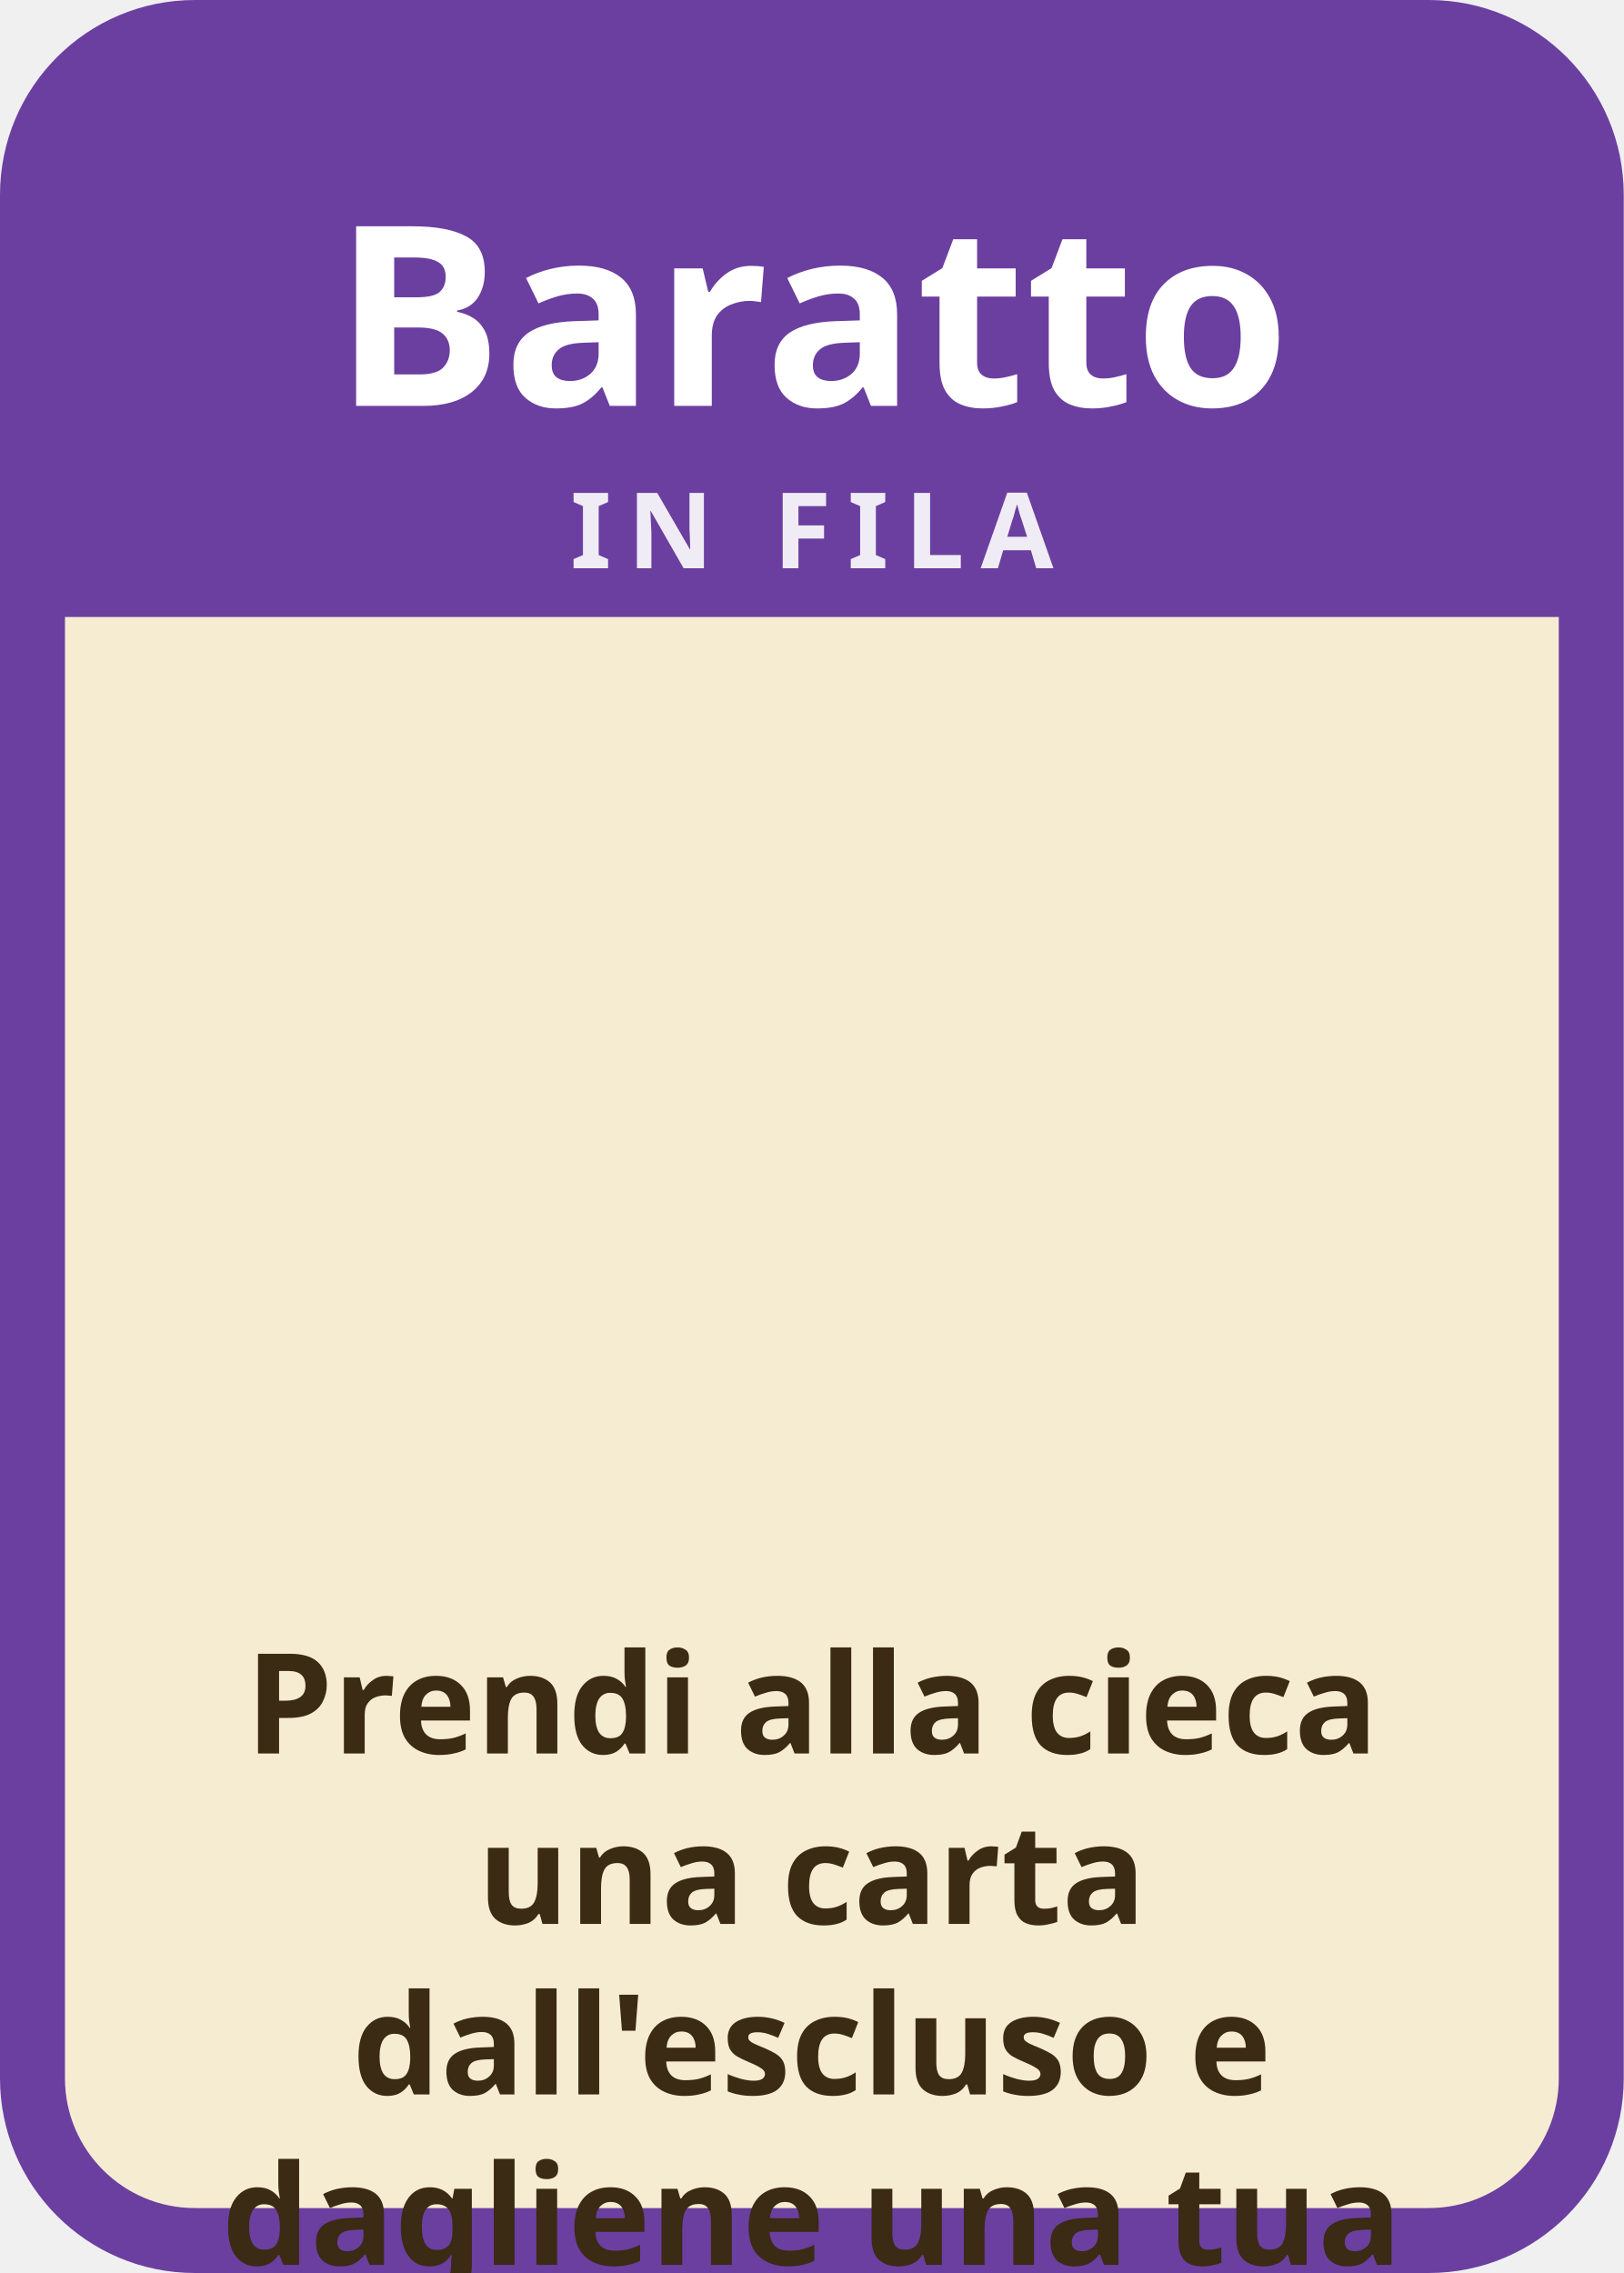
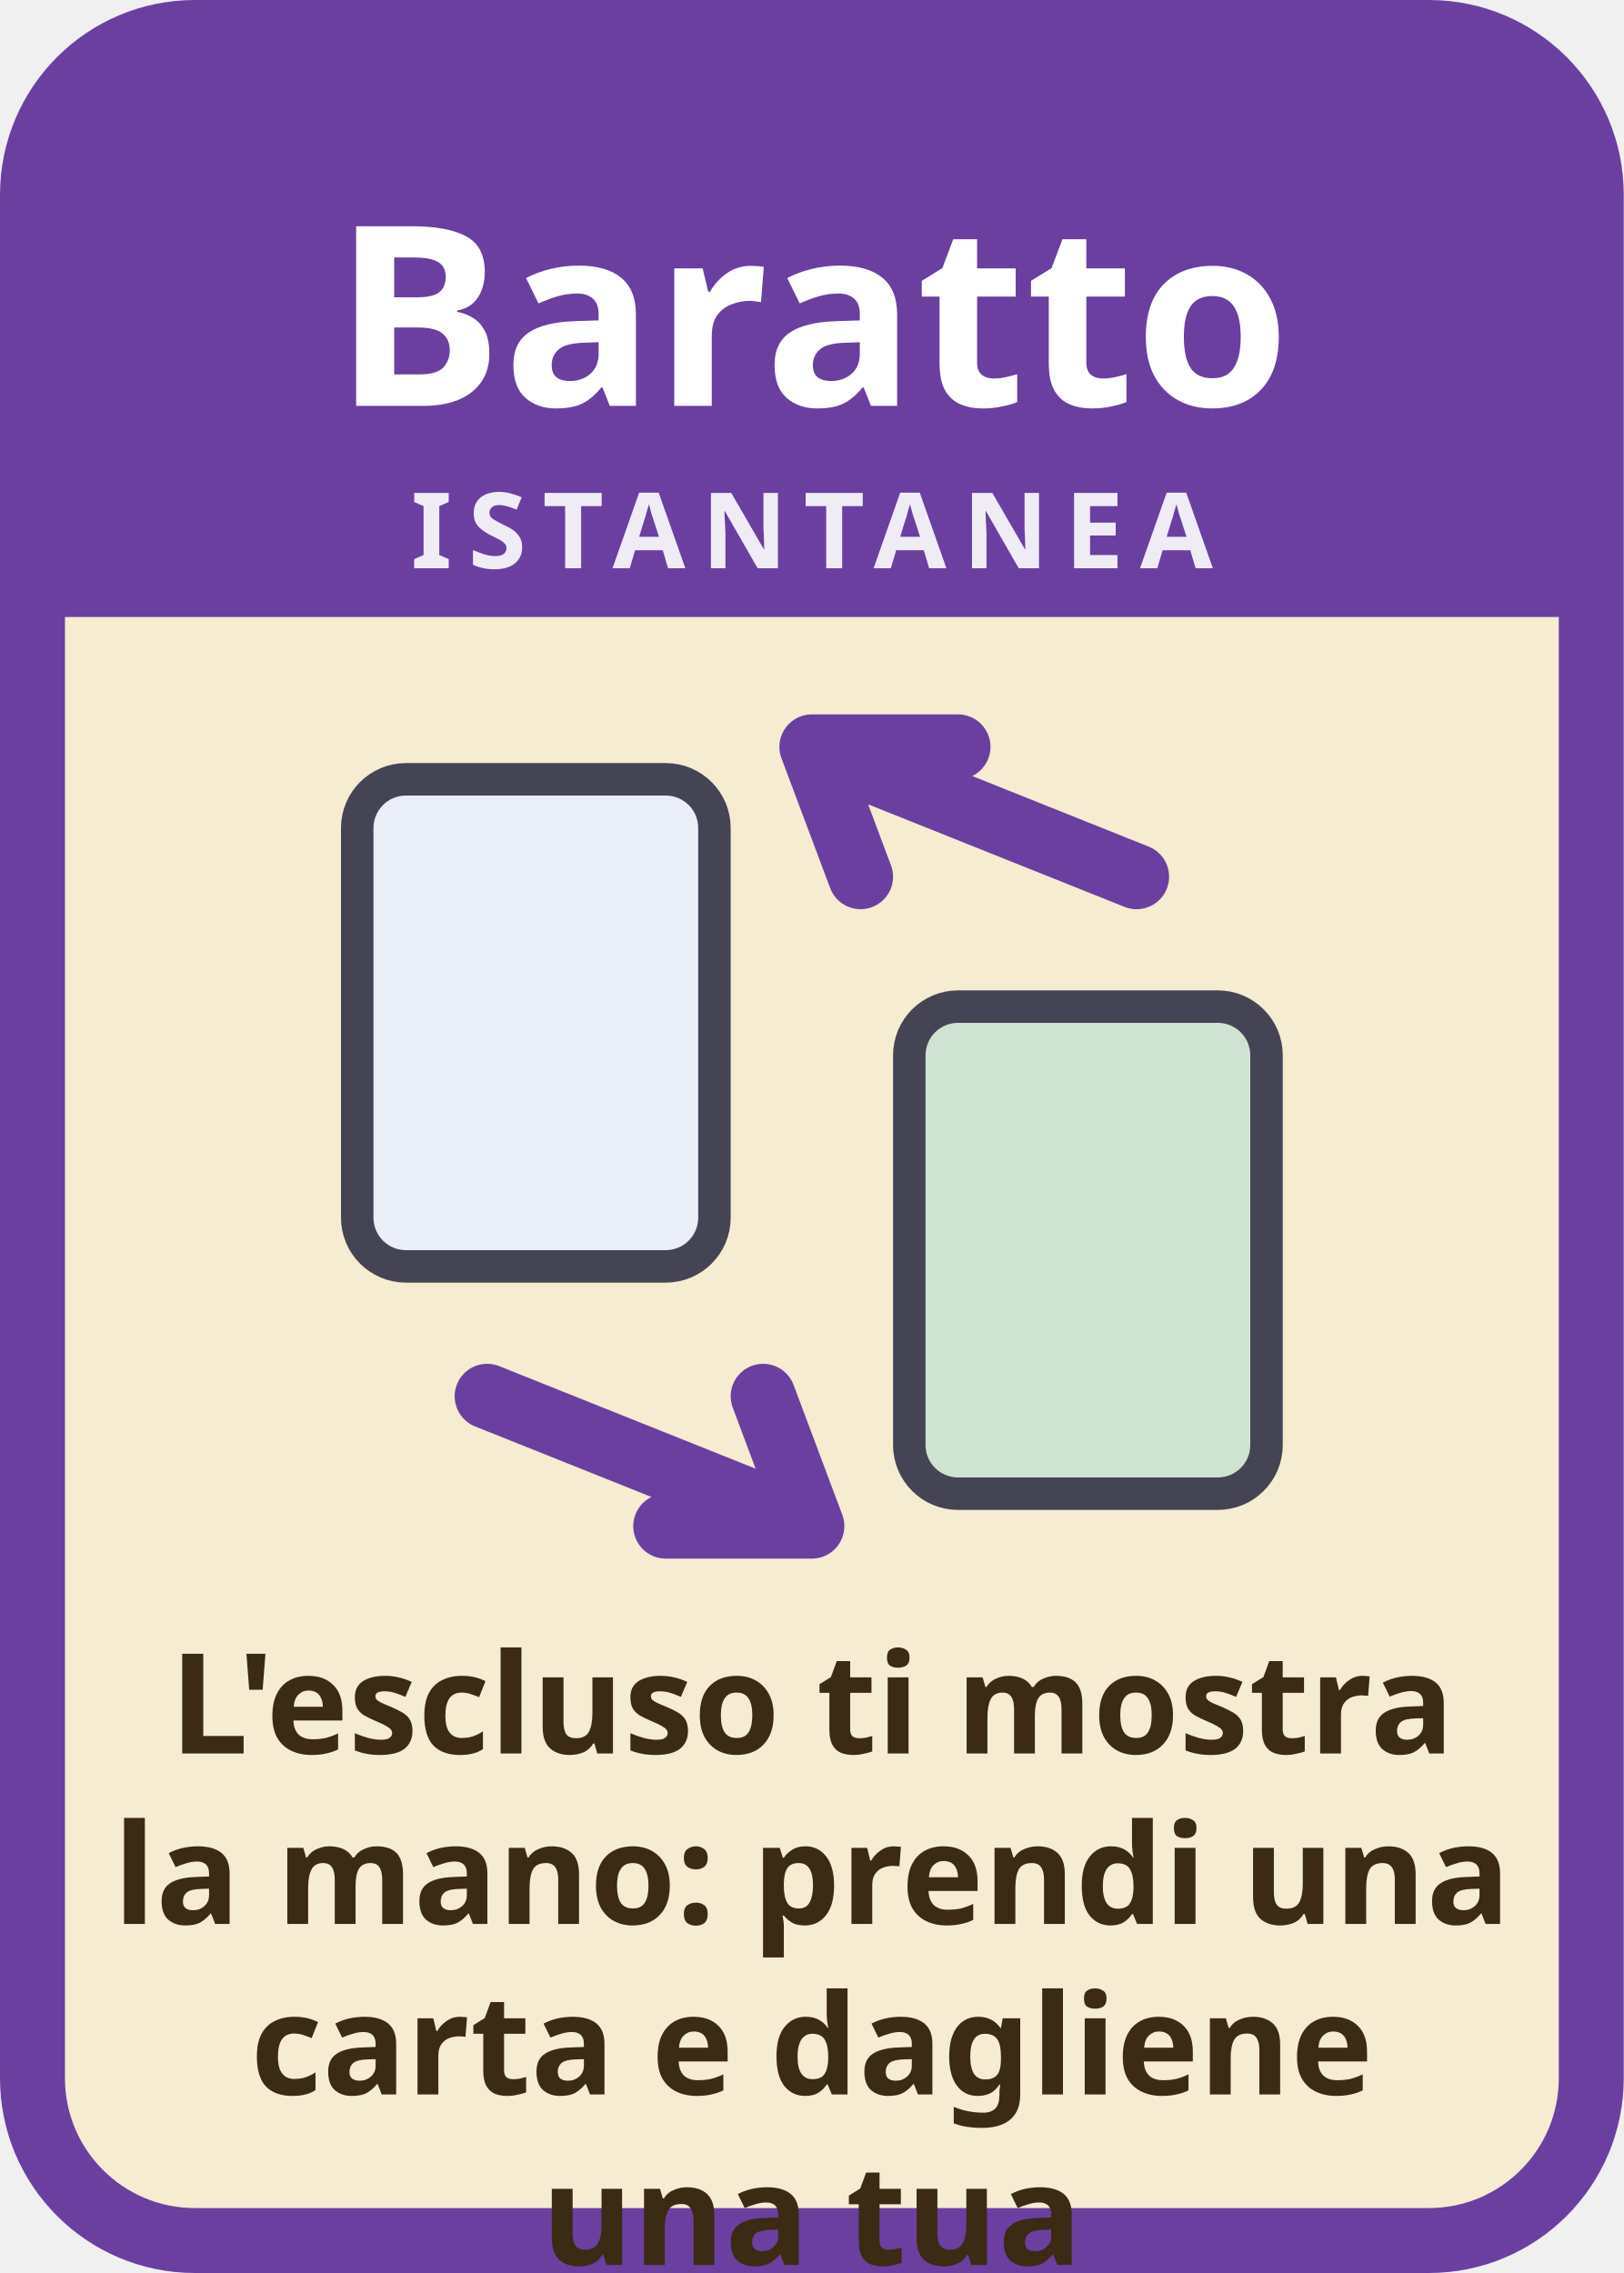
<svg xmlns="http://www.w3.org/2000/svg" viewBox="0 0 100 140" width="300" height="420" role="img" aria-label="Baratto">
  <rect x="2" y="2" width="96" height="136" rx="10" fill="#f6ecd2" stroke="#6b3fa0" stroke-width="4" />
  <path d="M2 12a10 10 0 0 1 10-10h76a10 10 0 0 1 10 10v26H2z" fill="#6b3fa0" />
  <text x="50" y="25" font-size="15.5" font-weight="900" fill="#fff" text-anchor="middle" font-family="'Trebuchet MS','Segoe UI',Verdana,sans-serif">Baratto</text>
-   <text x="50" y="35" font-size="6.5" font-weight="800" fill="#fff" text-anchor="middle" font-family="'Trebuchet MS','Segoe UI',Verdana,sans-serif" letter-spacing="1" opacity="0.9">IN FILA</text>
-   <text x="50" y="108" font-size="8.6" fill="#3b2a14" text-anchor="middle" font-family="'Trebuchet MS','Segoe UI',Verdana,sans-serif" font-weight="700">Prendi alla cieca</text>
-   <text x="50" y="118.5" font-size="8.6" fill="#3b2a14" text-anchor="middle" font-family="'Trebuchet MS','Segoe UI',Verdana,sans-serif" font-weight="700">una carta</text>
-   <text x="50" y="129" font-size="8.6" fill="#3b2a14" text-anchor="middle" font-family="'Trebuchet MS','Segoe UI',Verdana,sans-serif" font-weight="700">dall'escluso e</text>
-   <text x="50" y="139.5" font-size="8.6" fill="#3b2a14" text-anchor="middle" font-family="'Trebuchet MS','Segoe UI',Verdana,sans-serif" font-weight="700">dagliene una tua</text>
+   <text x="50" y="35" font-size="6.5" font-weight="800" fill="#fff" text-anchor="middle" font-family="'Trebuchet MS','Segoe UI',Verdana,sans-serif" letter-spacing="1" opacity="0.9">ISTANTANEA</text>
+   <g transform="translate(20 40)">
+     <rect x="2" y="8" width="22" height="30" rx="3" fill="#e9eef7" stroke="#445" stroke-width="2" />
+     <rect x="36" y="22" width="22" height="30" rx="3" fill="#cfe3d3" stroke="#445" stroke-width="2" />
+     <path d="M10 46 L30 54 M30 54 l-9 0 M30 54 l-3 -8" stroke="#6b3fa0" stroke-width="4" stroke-linecap="round" fill="none" />
+     <path d="M50 14 L30 6 M30 6 l9 0 M30 6 l3 8" stroke="#6b3fa0" stroke-width="4" stroke-linecap="round" fill="none" />
+   </g>
+   <text x="50" y="108" font-size="8.6" fill="#3b2a14" text-anchor="middle" font-family="'Trebuchet MS','Segoe UI',Verdana,sans-serif" font-weight="700">L'escluso ti mostra</text>
+   <text x="50" y="118.5" font-size="8.6" fill="#3b2a14" text-anchor="middle" font-family="'Trebuchet MS','Segoe UI',Verdana,sans-serif" font-weight="700">la mano: prendi una</text>
+   <text x="50" y="129" font-size="8.6" fill="#3b2a14" text-anchor="middle" font-family="'Trebuchet MS','Segoe UI',Verdana,sans-serif" font-weight="700">carta e dagliene</text>
+   <text x="50" y="139.5" font-size="8.6" fill="#3b2a14" text-anchor="middle" font-family="'Trebuchet MS','Segoe UI',Verdana,sans-serif" font-weight="700">una tua</text>
</svg>
